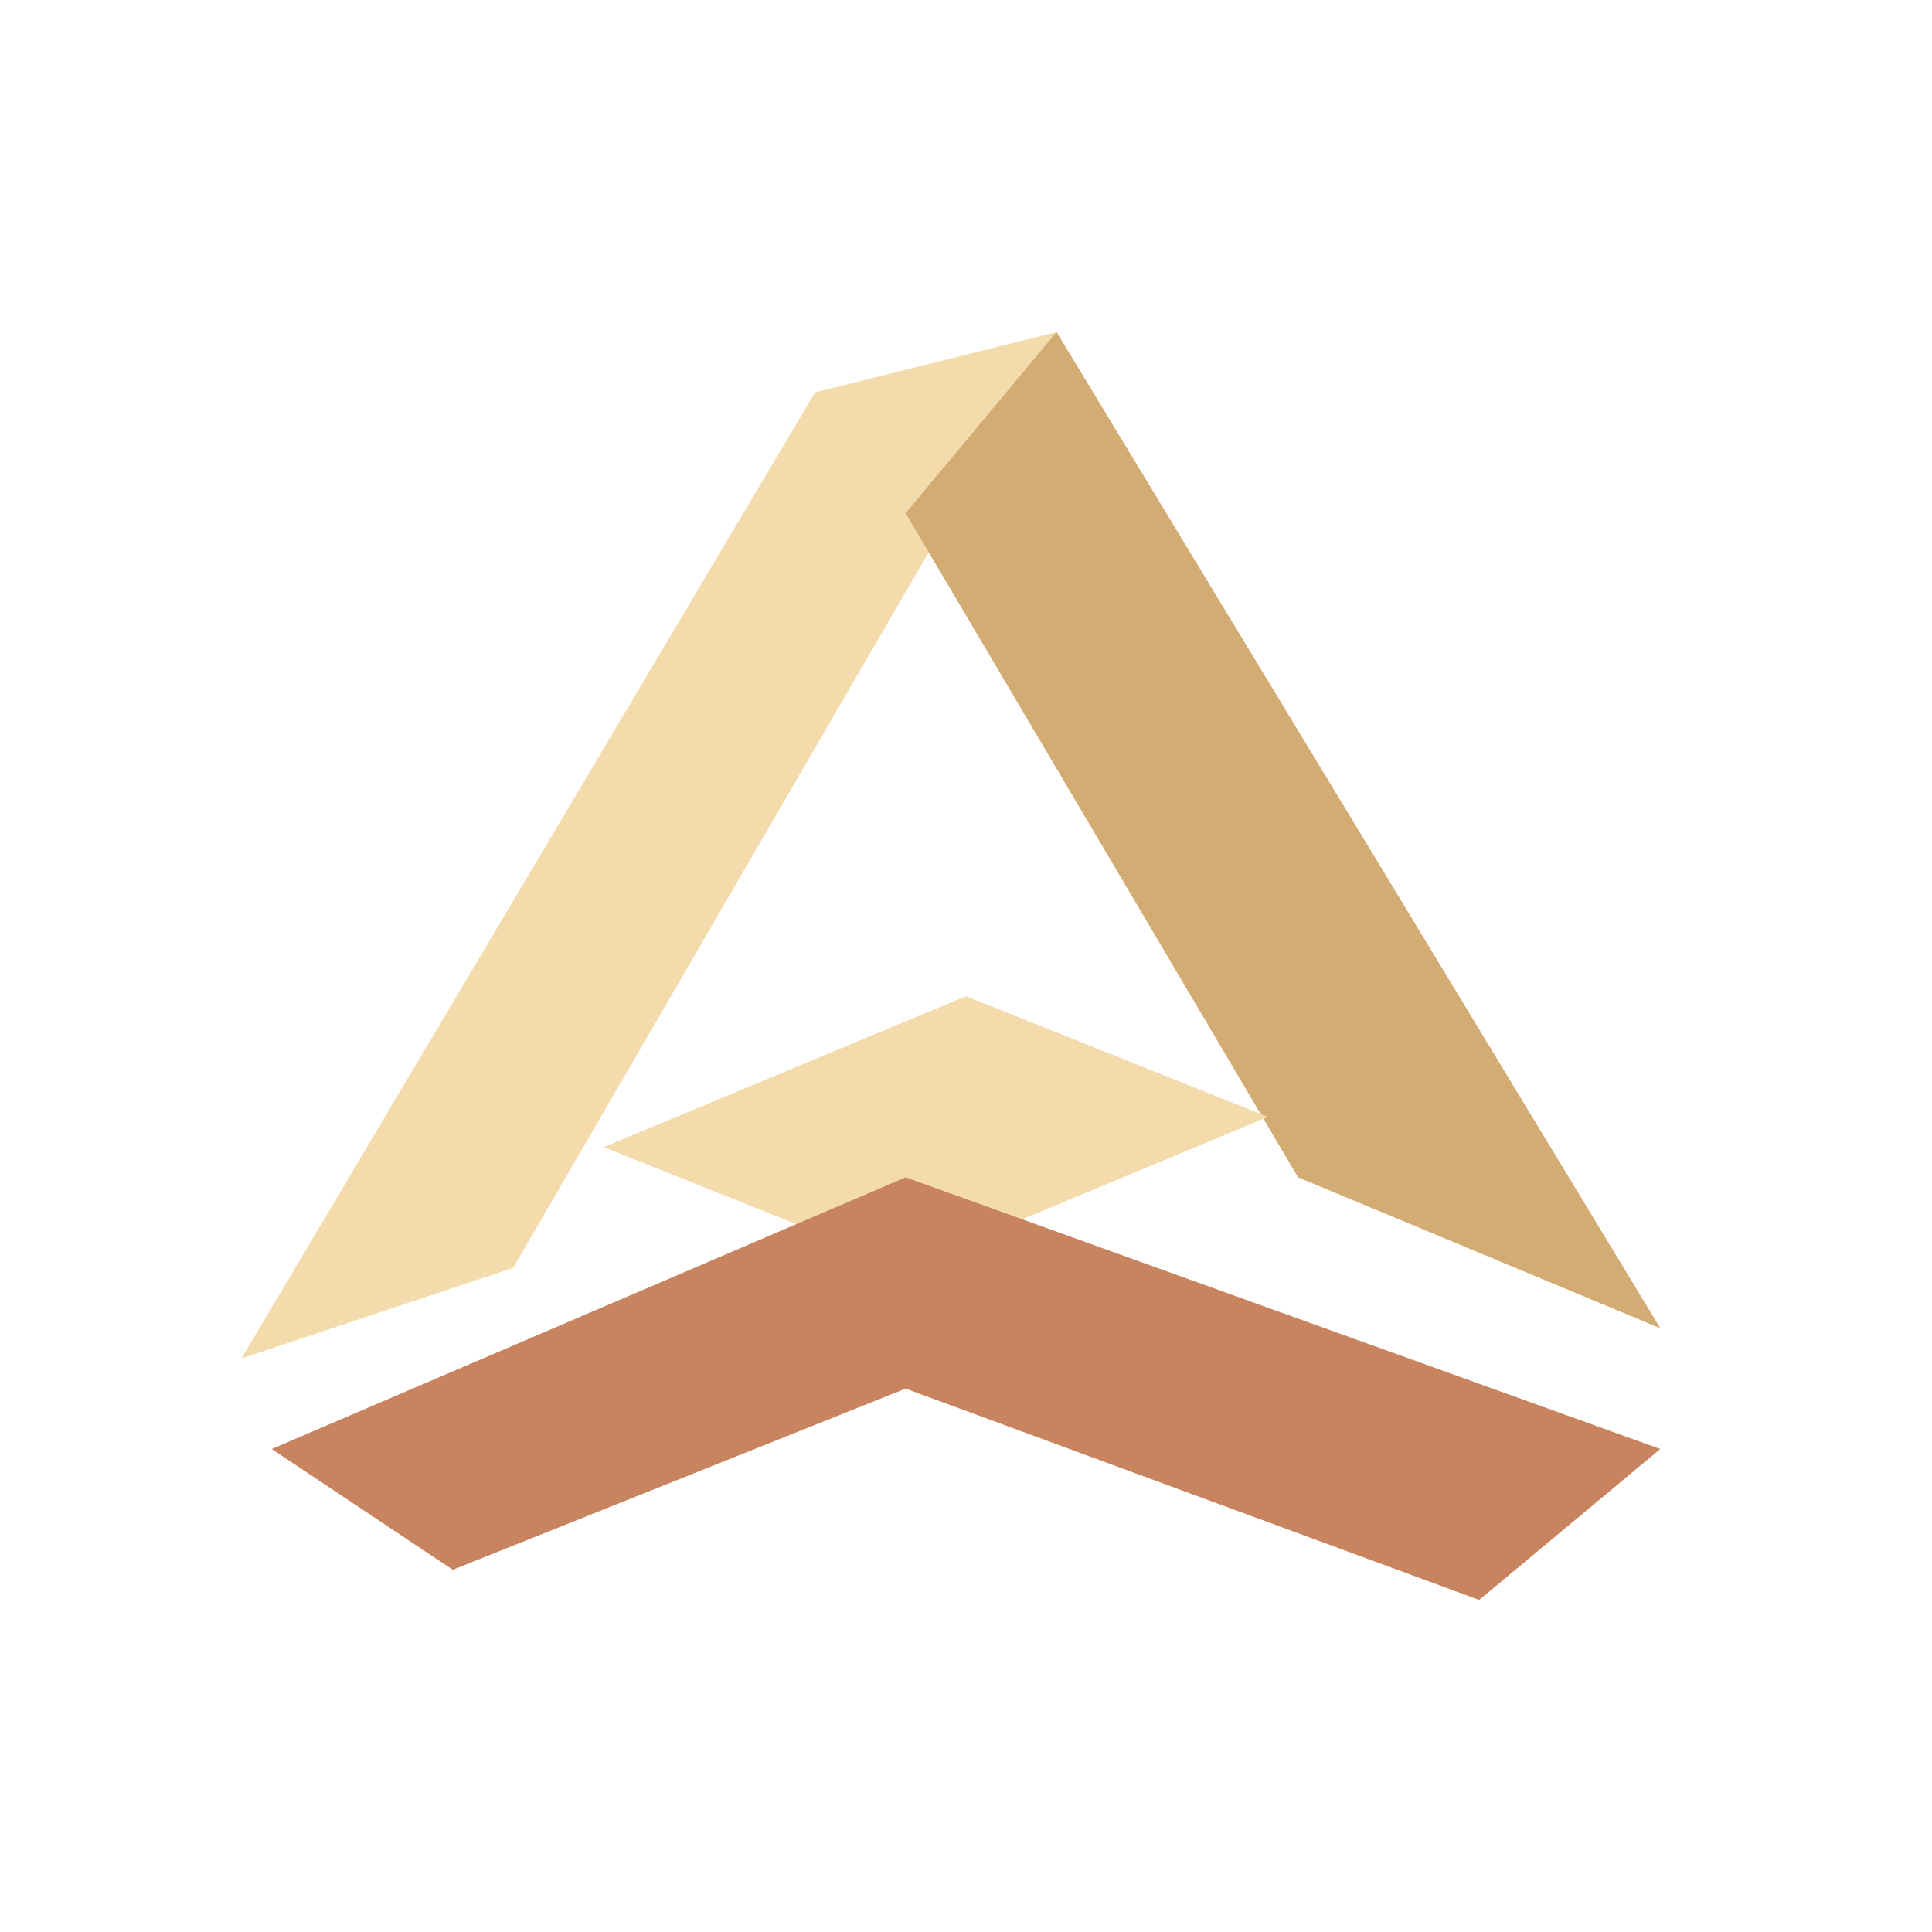
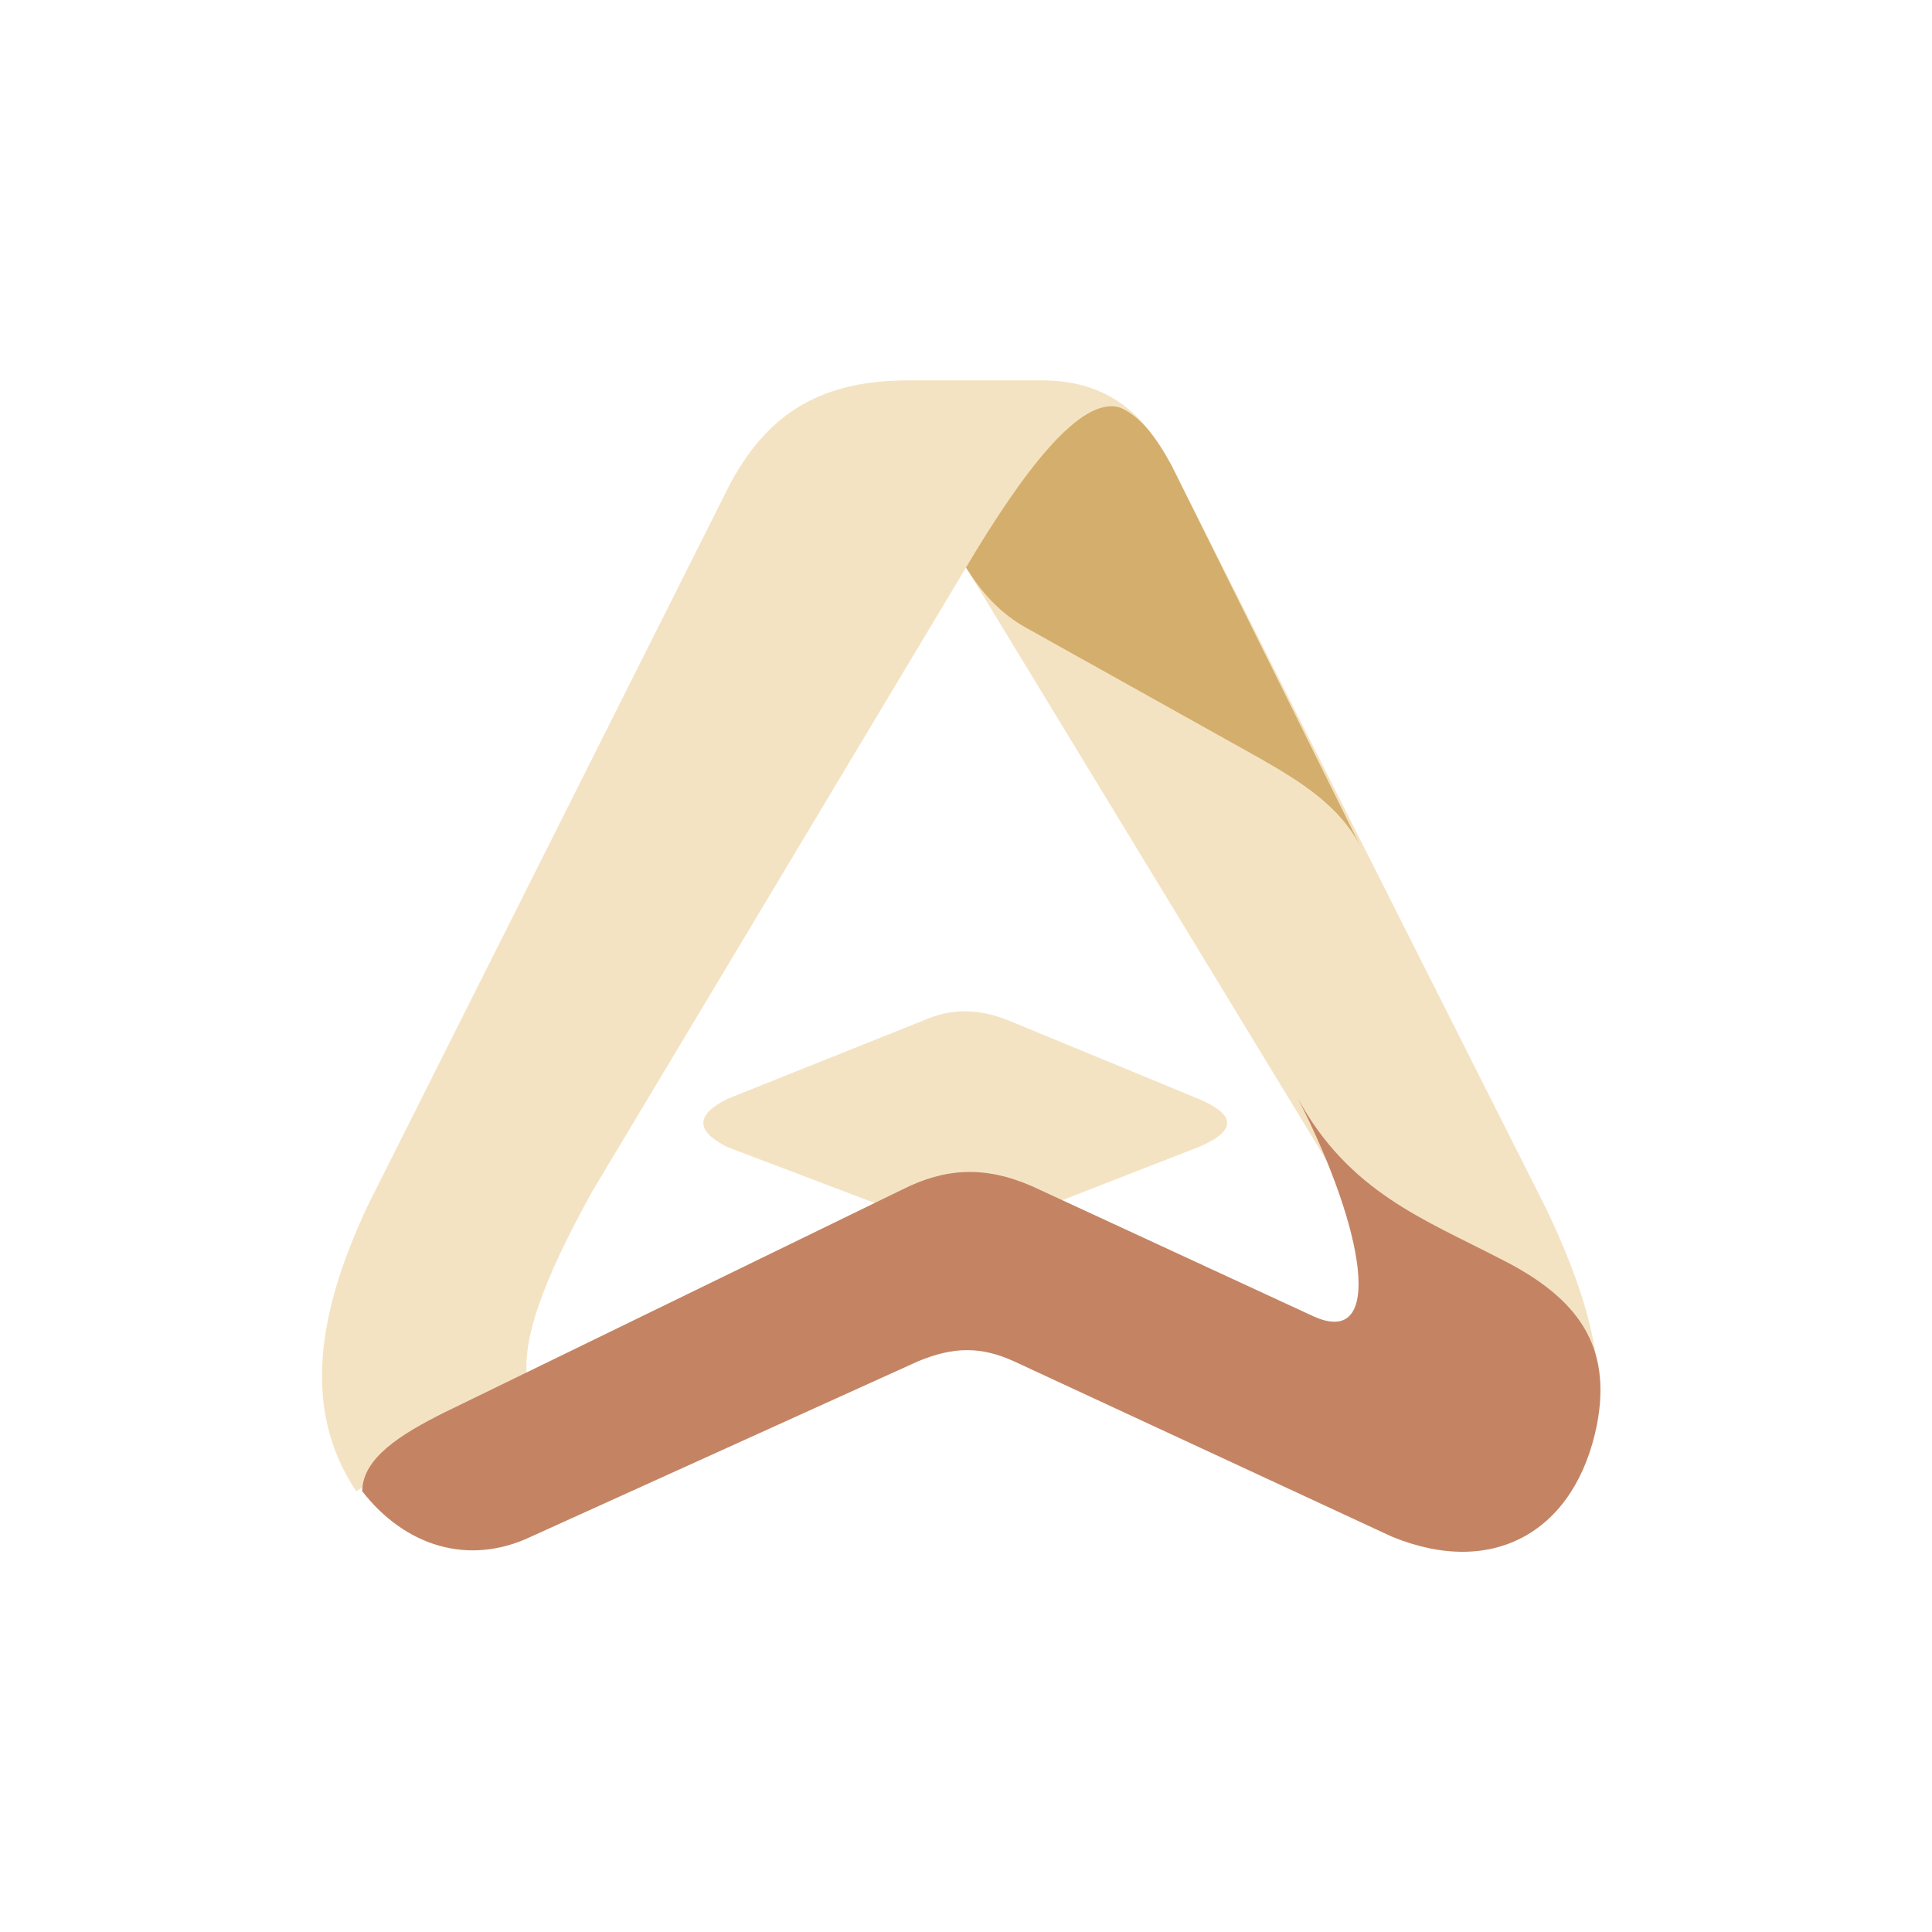
<svg xmlns="http://www.w3.org/2000/svg" viewBox="0 0 64 64" width="64" height="64">
-   <path fill="#f3dbac" d="M8 45 27 13l8-2-18 31z" />
-   <path fill="#d3ac74" d="m35 11 20 33-12-5-13-22z" />
-   <path fill="#f3dbac" d="m20 38 12-5 10 4-12 5z" />
-   <path fill="#c8835f" d="m9 48 21-9 25 9-6 5-19-7-15 6z" />
+   <path fill="#f4e3c3" d="M11.8 49.4c-1.8-2.7-1.3-5.9.4-9.5L24.2 16c1.3-2.4 3.1-3.4 5.9-3.4h4.4c2 0 3.3.9 4.3 2.8L51.2 40c1.2 2.5 1.8 4.5 1.8 6.6l-8.2-2.8c.7-1.3.3-3.1-.7-5.1L32 18.8 19.6 39.5c-1.6 2.9-2.4 5-2.1 6.4z" />
+   <path fill="#d4ae6c" d="M32 18.8c1.9-3.2 3.8-5.7 5.1-5.3.7.3 1.2 1 1.7 1.9l6.3 12.7c-.7-1.4-2-2.2-3.4-3L34 20.8c-.9-.5-1.5-1.2-2-2z" />
+   <path fill="#f4e3c3" d="m24.1 36.4 6.5-2.6c.9-.4 1.8-.4 2.8 0l6.3 2.6q1.9.8 0 1.6L32 41l-7.9-3q-1.6-.8 0-1.6z" />
+   <path fill="#c48463" d="M12 49.4c0-1.1 1.3-1.9 2.7-2.6l15.2-7.4c1.4-.7 2.7-.8 4.3-.1l9.3 4.3c2.4 1.1 1.7-2.9-.5-7.2 1.7 3.1 4.2 4 6.7 5.3 2.6 1.3 3.7 2.9 3.2 5.5-.7 3.5-3.4 5.1-6.8 3.7l-12.5-5.8c-1.1-.5-2-.5-3.2 0l-12.8 5.8c-2.1 1-4.2.3-5.6-1.5z" />
</svg>
